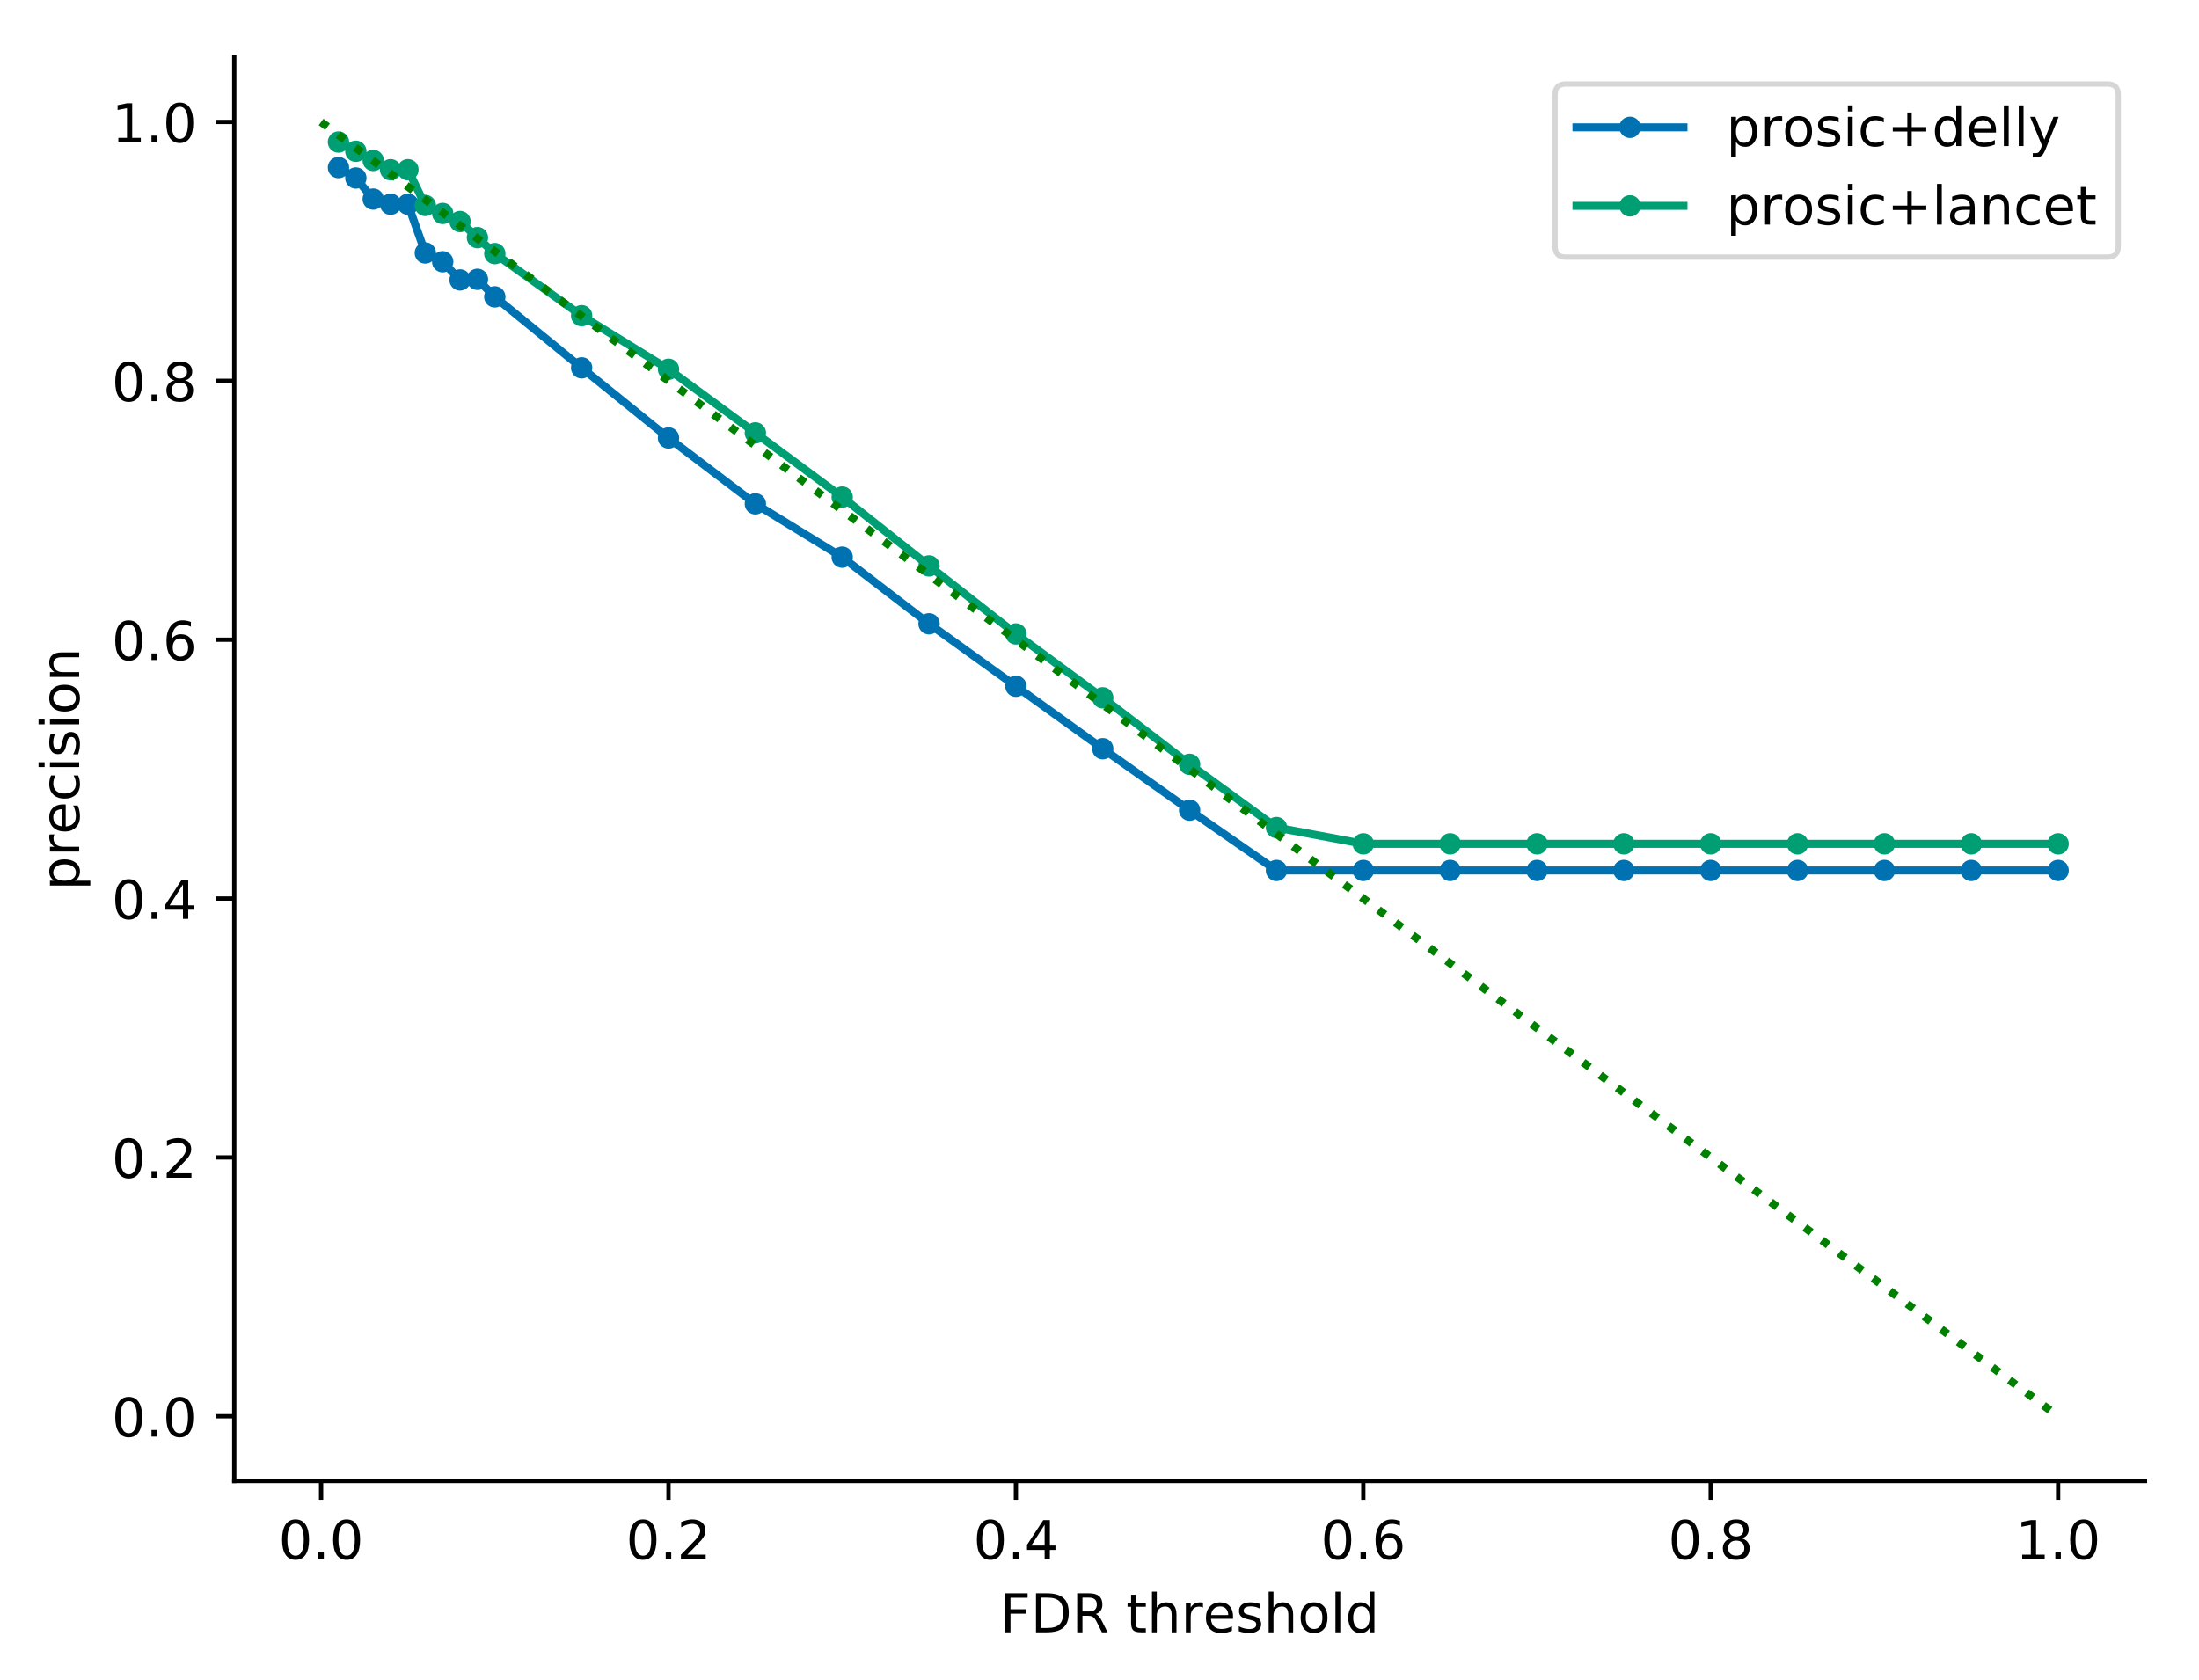
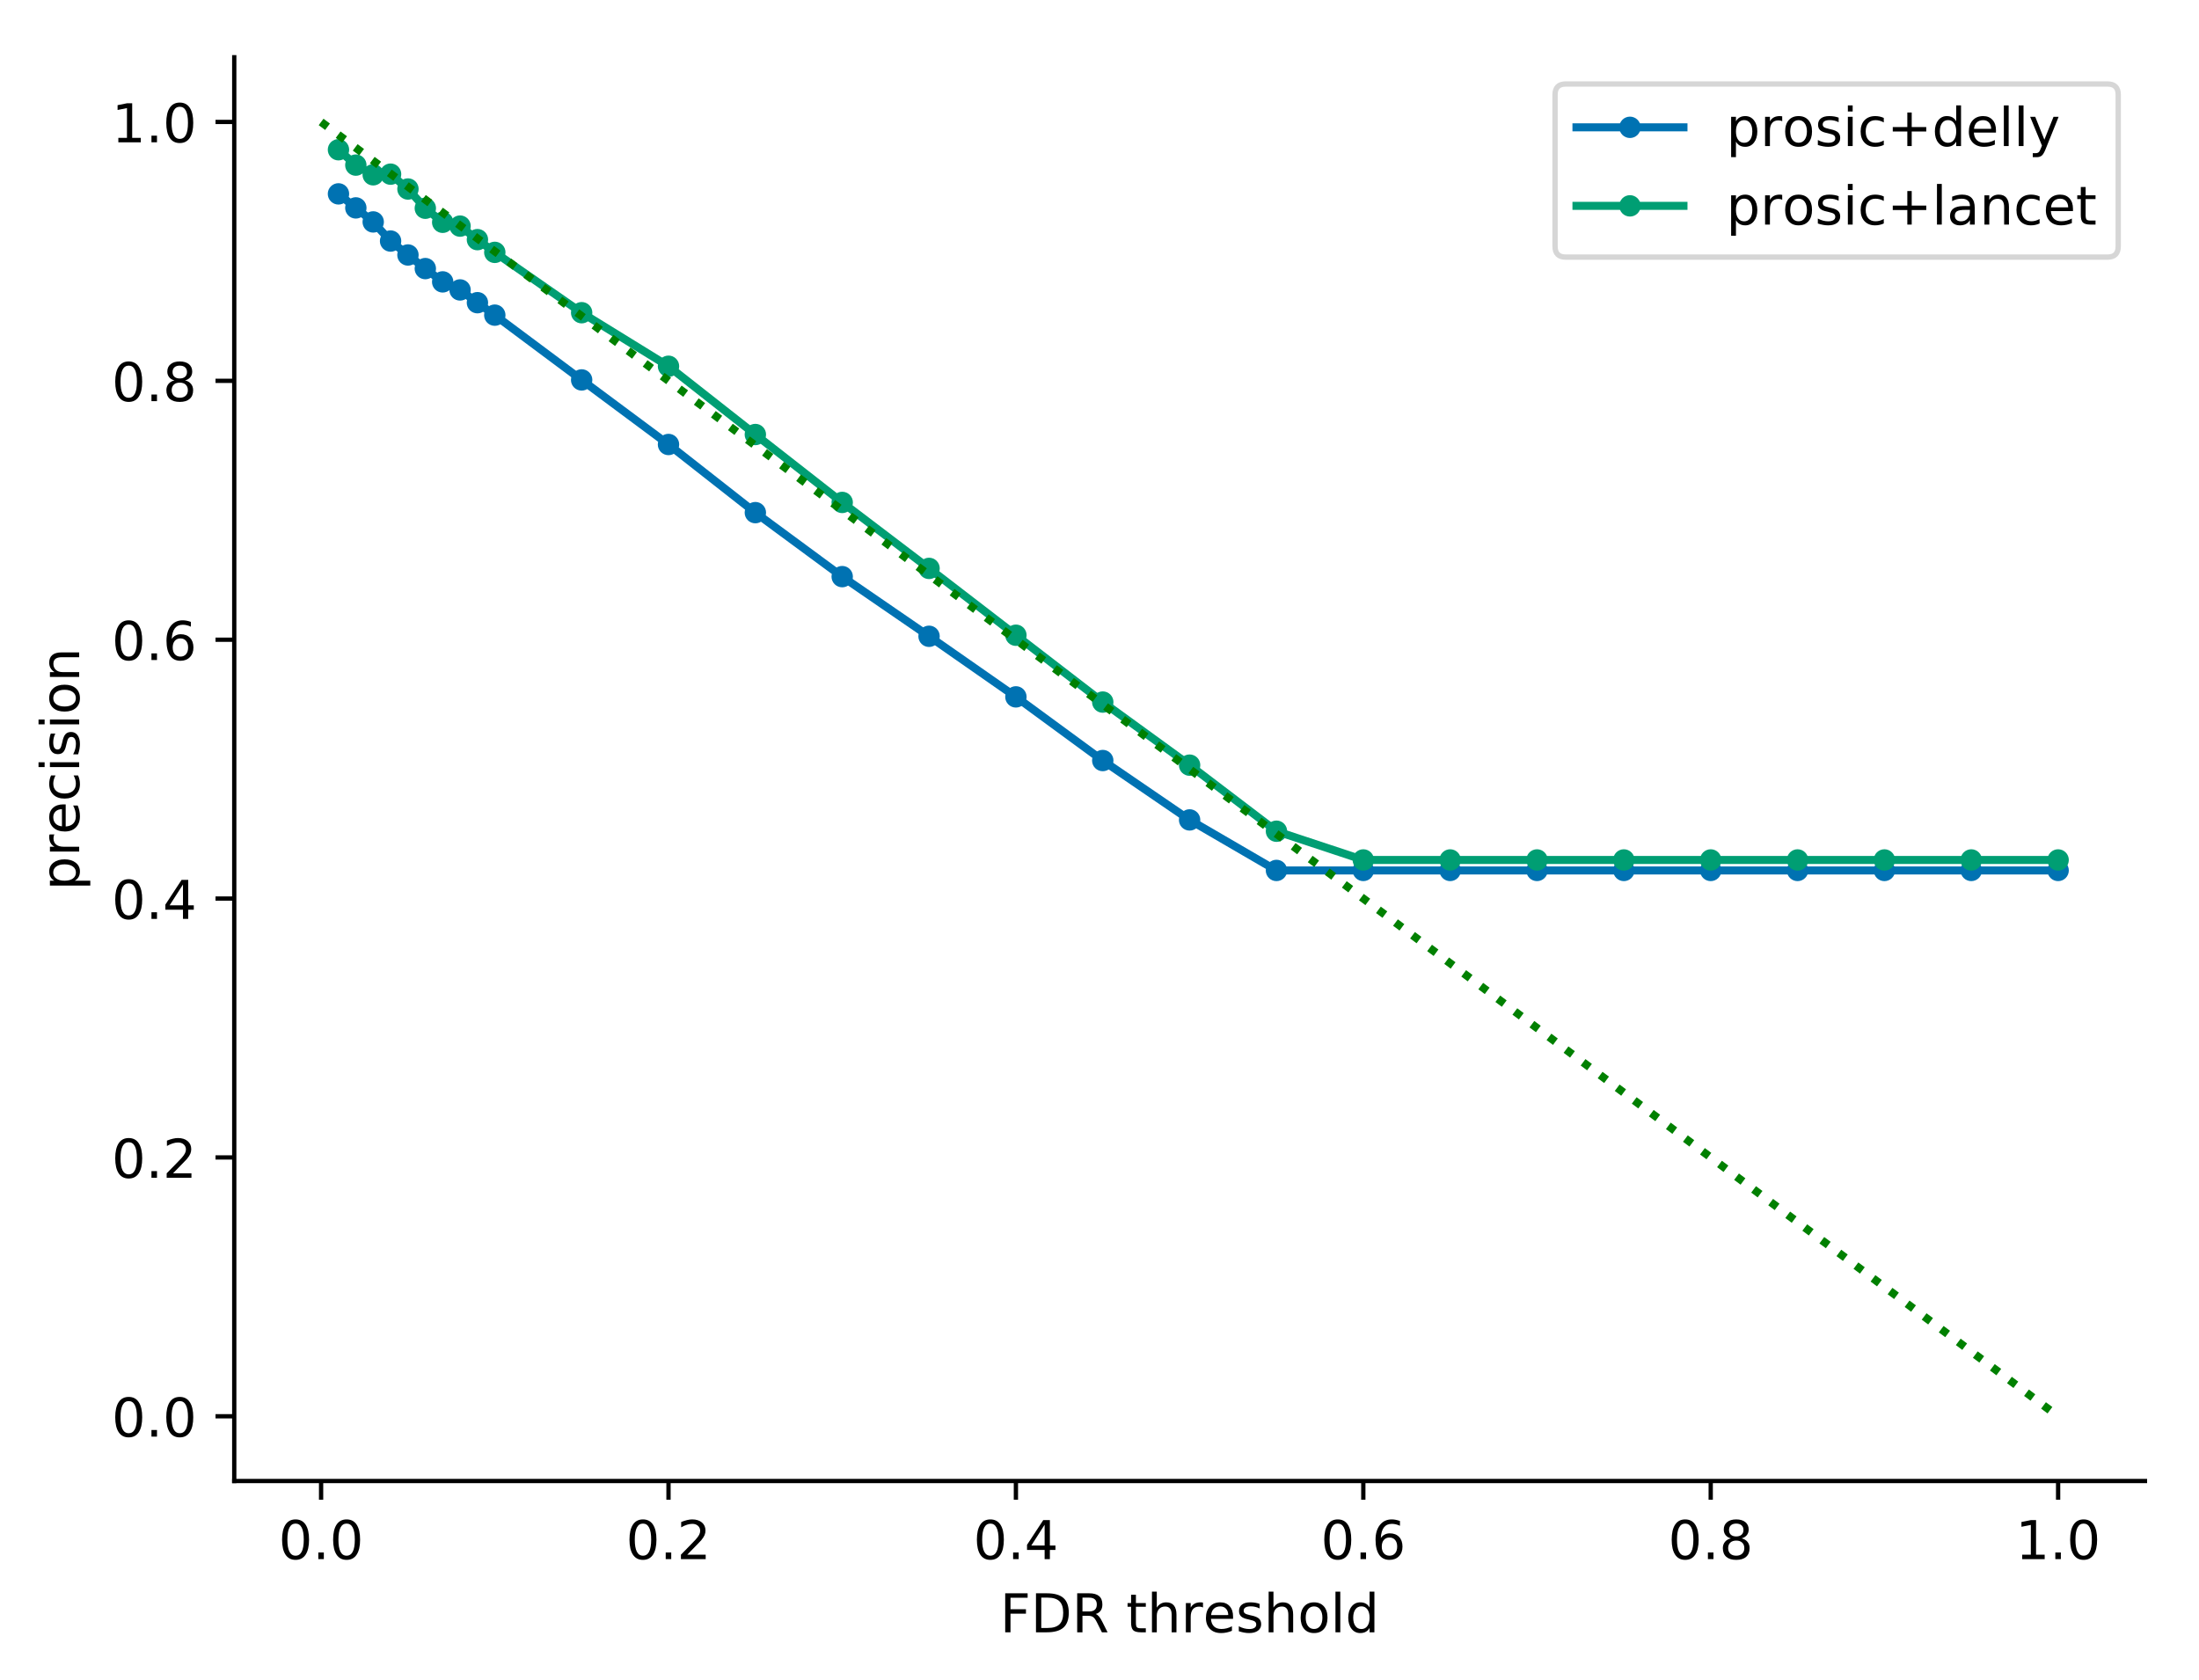
<svg xmlns="http://www.w3.org/2000/svg" xmlns:xlink="http://www.w3.org/1999/xlink" height="314pt" version="1.1" viewBox="0 0 411 314" width="411pt">
  <defs>
    <style type="text/css">
*{stroke-linecap:butt;stroke-linejoin:round;}
  </style>
  </defs>
  <g id="figure_1">
    <g id="patch_1">
      <path d="M 0 314.368  L 411.601 314.368  L 411.601 0  L 0 0  z " style="fill:#ffffff;" />
    </g>
    <g id="axes_1">
      <g id="patch_2">
        <path d="M 43.781 276.812  L 400.901 276.812  L 400.901 10.7  L 43.781 10.7  z " style="fill:#ffffff;" />
      </g>
      <g id="matplotlib.axis_1">
        <g id="xtick_1">
          <g id="line2d_1">
            <defs>
-               <path d="M 0 0  L 0 3.5  " id="m66dd616025" style="stroke:#000000;stroke-width:0.8;" />
-             </defs>
-             <g>
-               <use style="stroke:#000000;stroke-width:0.8;" x="60.014" xlink:href="#m66dd616025" y="276.812" />
+               <path d="M 0 0  L 0 3.5  " id="m0bfa9cdaf1" style="stroke:#000000;stroke-width:0.8;" />
+             </defs>
+             <g>
+               <use style="stroke:#000000;stroke-width:0.8;" x="60.014" xlink:href="#m0bfa9cdaf1" y="276.812" />
            </g>
          </g>
          <g id="text_1">
            <defs>
              <path d="M 31.781 66.406  Q 24.172 66.406 20.328 58.906  Q 16.5 51.422 16.5 36.375  Q 16.5 21.391 20.328 13.891  Q 24.172 6.391 31.781 6.391  Q 39.453 6.391 43.281 13.891  Q 47.125 21.391 47.125 36.375  Q 47.125 51.422 43.281 58.906  Q 39.453 66.406 31.781 66.406  z M 31.781 74.219  Q 44.047 74.219 50.516 64.516  Q 56.984 54.828 56.984 36.375  Q 56.984 17.969 50.516 8.266  Q 44.047 -1.422 31.781 -1.422  Q 19.531 -1.422 13.062 8.266  Q 6.594 17.969 6.594 36.375  Q 6.594 54.828 13.062 64.516  Q 19.531 74.219 31.781 74.219  z " id="DejaVuSans-30" />
              <path d="M 10.688 12.406  L 21 12.406  L 21 0  L 10.688 0  z " id="DejaVuSans-2e" />
            </defs>
            <g transform="translate(52.06242 291.4104)scale(0.1 -0.1)">
              <use xlink:href="#DejaVuSans-30" />
              <use x="63.623" xlink:href="#DejaVuSans-2e" />
              <use x="95.41" xlink:href="#DejaVuSans-30" />
            </g>
          </g>
        </g>
        <g id="xtick_2">
          <g id="line2d_2">
            <g>
-               <use style="stroke:#000000;stroke-width:0.8;" x="124.945" xlink:href="#m66dd616025" y="276.812" />
+               <use style="stroke:#000000;stroke-width:0.8;" x="124.945" xlink:href="#m0bfa9cdaf1" y="276.812" />
            </g>
          </g>
          <g id="text_2">
            <defs>
              <path d="M 19.188 8.297  L 53.609 8.297  L 53.609 0  L 7.328 0  L 7.328 8.297  Q 12.938 14.109 22.625 23.891  Q 32.328 33.688 34.812 36.531  Q 39.547 41.844 41.422 45.531  Q 43.312 49.219 43.312 52.781  Q 43.312 58.594 39.234 62.25  Q 35.156 65.922 28.609 65.922  Q 23.969 65.922 18.812 64.312  Q 13.672 62.703 7.812 59.422  L 7.812 69.391  Q 13.766 71.781 18.938 73  Q 24.125 74.219 28.422 74.219  Q 39.75 74.219 46.484 68.547  Q 53.219 62.891 53.219 53.422  Q 53.219 48.922 51.531 44.891  Q 49.859 40.875 45.406 35.406  Q 44.188 33.984 37.641 27.219  Q 31.109 20.453 19.188 8.297  z " id="DejaVuSans-32" />
            </defs>
            <g transform="translate(116.9933 291.4104)scale(0.1 -0.1)">
              <use xlink:href="#DejaVuSans-30" />
              <use x="63.623" xlink:href="#DejaVuSans-2e" />
              <use x="95.41" xlink:href="#DejaVuSans-32" />
            </g>
          </g>
        </g>
        <g id="xtick_3">
          <g id="line2d_3">
            <g>
-               <use style="stroke:#000000;stroke-width:0.8;" x="189.876" xlink:href="#m66dd616025" y="276.812" />
+               <use style="stroke:#000000;stroke-width:0.8;" x="189.876" xlink:href="#m0bfa9cdaf1" y="276.812" />
            </g>
          </g>
          <g id="text_3">
            <defs>
              <path d="M 37.797 64.312  L 12.891 25.391  L 37.797 25.391  z M 35.203 72.906  L 47.609 72.906  L 47.609 25.391  L 58.016 25.391  L 58.016 17.188  L 47.609 17.188  L 47.609 0  L 37.797 0  L 37.797 17.188  L 4.891 17.188  L 4.891 26.703  z " id="DejaVuSans-34" />
            </defs>
            <g transform="translate(181.9242 291.4104)scale(0.1 -0.1)">
              <use xlink:href="#DejaVuSans-30" />
              <use x="63.623" xlink:href="#DejaVuSans-2e" />
              <use x="95.41" xlink:href="#DejaVuSans-34" />
            </g>
          </g>
        </g>
        <g id="xtick_4">
          <g id="line2d_4">
            <g>
-               <use style="stroke:#000000;stroke-width:0.8;" x="254.807" xlink:href="#m66dd616025" y="276.812" />
+               <use style="stroke:#000000;stroke-width:0.8;" x="254.807" xlink:href="#m0bfa9cdaf1" y="276.812" />
            </g>
          </g>
          <g id="text_4">
            <defs>
              <path d="M 33.016 40.375  Q 26.375 40.375 22.484 35.828  Q 18.609 31.297 18.609 23.391  Q 18.609 15.531 22.484 10.953  Q 26.375 6.391 33.016 6.391  Q 39.656 6.391 43.531 10.953  Q 47.406 15.531 47.406 23.391  Q 47.406 31.297 43.531 35.828  Q 39.656 40.375 33.016 40.375  z M 52.594 71.297  L 52.594 62.312  Q 48.875 64.062 45.094 64.984  Q 41.312 65.922 37.594 65.922  Q 27.828 65.922 22.672 59.328  Q 17.531 52.734 16.797 39.406  Q 19.672 43.656 24.016 45.922  Q 28.375 48.188 33.594 48.188  Q 44.578 48.188 50.953 41.516  Q 57.328 34.859 57.328 23.391  Q 57.328 12.156 50.688 5.359  Q 44.047 -1.422 33.016 -1.422  Q 20.359 -1.422 13.672 8.266  Q 6.984 17.969 6.984 36.375  Q 6.984 53.656 15.188 63.938  Q 23.391 74.219 37.203 74.219  Q 40.922 74.219 44.703 73.484  Q 48.484 72.75 52.594 71.297  z " id="DejaVuSans-36" />
            </defs>
            <g transform="translate(246.8551 291.4104)scale(0.1 -0.1)">
              <use xlink:href="#DejaVuSans-30" />
              <use x="63.623" xlink:href="#DejaVuSans-2e" />
              <use x="95.41" xlink:href="#DejaVuSans-36" />
            </g>
          </g>
        </g>
        <g id="xtick_5">
          <g id="line2d_5">
            <g>
-               <use style="stroke:#000000;stroke-width:0.8;" x="319.738" xlink:href="#m66dd616025" y="276.812" />
+               <use style="stroke:#000000;stroke-width:0.8;" x="319.738" xlink:href="#m0bfa9cdaf1" y="276.812" />
            </g>
          </g>
          <g id="text_5">
            <defs>
              <path d="M 31.781 34.625  Q 24.75 34.625 20.719 30.859  Q 16.703 27.094 16.703 20.516  Q 16.703 13.922 20.719 10.156  Q 24.75 6.391 31.781 6.391  Q 38.812 6.391 42.859 10.172  Q 46.922 13.969 46.922 20.516  Q 46.922 27.094 42.891 30.859  Q 38.875 34.625 31.781 34.625  z M 21.922 38.812  Q 15.578 40.375 12.031 44.719  Q 8.5 49.078 8.5 55.328  Q 8.5 64.062 14.719 69.141  Q 20.953 74.219 31.781 74.219  Q 42.672 74.219 48.875 69.141  Q 55.078 64.062 55.078 55.328  Q 55.078 49.078 51.531 44.719  Q 48 40.375 41.703 38.812  Q 48.828 37.156 52.797 32.312  Q 56.781 27.484 56.781 20.516  Q 56.781 9.906 50.312 4.234  Q 43.844 -1.422 31.781 -1.422  Q 19.734 -1.422 13.25 4.234  Q 6.781 9.906 6.781 20.516  Q 6.781 27.484 10.781 32.312  Q 14.797 37.156 21.922 38.812  z M 18.312 54.391  Q 18.312 48.734 21.844 45.562  Q 25.391 42.391 31.781 42.391  Q 38.141 42.391 41.719 45.562  Q 45.312 48.734 45.312 54.391  Q 45.312 60.062 41.719 63.234  Q 38.141 66.406 31.781 66.406  Q 25.391 66.406 21.844 63.234  Q 18.312 60.062 18.312 54.391  z " id="DejaVuSans-38" />
            </defs>
            <g transform="translate(311.7861 291.4104)scale(0.1 -0.1)">
              <use xlink:href="#DejaVuSans-30" />
              <use x="63.623" xlink:href="#DejaVuSans-2e" />
              <use x="95.41" xlink:href="#DejaVuSans-38" />
            </g>
          </g>
        </g>
        <g id="xtick_6">
          <g id="line2d_6">
            <g>
-               <use style="stroke:#000000;stroke-width:0.8;" x="384.669" xlink:href="#m66dd616025" y="276.812" />
+               <use style="stroke:#000000;stroke-width:0.8;" x="384.669" xlink:href="#m0bfa9cdaf1" y="276.812" />
            </g>
          </g>
          <g id="text_6">
            <defs>
              <path d="M 12.406 8.297  L 28.516 8.297  L 28.516 63.922  L 10.984 60.406  L 10.984 69.391  L 28.422 72.906  L 38.281 72.906  L 38.281 8.297  L 54.391 8.297  L 54.391 0  L 12.406 0  z " id="DejaVuSans-31" />
            </defs>
            <g transform="translate(376.717 291.4104)scale(0.1 -0.1)">
              <use xlink:href="#DejaVuSans-31" />
              <use x="63.623" xlink:href="#DejaVuSans-2e" />
              <use x="95.41" xlink:href="#DejaVuSans-30" />
            </g>
          </g>
        </g>
        <g id="text_7">
          <defs>
            <path d="M 9.812 72.906  L 51.703 72.906  L 51.703 64.594  L 19.672 64.594  L 19.672 43.109  L 48.578 43.109  L 48.578 34.812  L 19.672 34.812  L 19.672 0  L 9.812 0  z " id="DejaVuSans-46" />
            <path d="M 19.672 64.797  L 19.672 8.109  L 31.594 8.109  Q 46.688 8.109 53.688 14.938  Q 60.688 21.781 60.688 36.531  Q 60.688 51.172 53.688 57.984  Q 46.688 64.797 31.594 64.797  z M 9.812 72.906  L 30.078 72.906  Q 51.266 72.906 61.172 64.094  Q 71.094 55.281 71.094 36.531  Q 71.094 17.672 61.125 8.828  Q 51.172 0 30.078 0  L 9.812 0  z " id="DejaVuSans-44" />
            <path d="M 44.391 34.188  Q 47.562 33.109 50.562 29.594  Q 53.562 26.078 56.594 19.922  L 66.609 0  L 56 0  L 46.688 18.703  Q 43.062 26.031 39.672 28.422  Q 36.281 30.812 30.422 30.812  L 19.672 30.812  L 19.672 0  L 9.812 0  L 9.812 72.906  L 32.078 72.906  Q 44.578 72.906 50.734 67.672  Q 56.891 62.453 56.891 51.906  Q 56.891 45.016 53.688 40.469  Q 50.484 35.938 44.391 34.188  z M 19.672 64.797  L 19.672 38.922  L 32.078 38.922  Q 39.203 38.922 42.844 42.219  Q 46.484 45.516 46.484 51.906  Q 46.484 58.297 42.844 61.547  Q 39.203 64.797 32.078 64.797  z " id="DejaVuSans-52" />
            <path id="DejaVuSans-20" />
            <path d="M 18.312 70.219  L 18.312 54.688  L 36.812 54.688  L 36.812 47.703  L 18.312 47.703  L 18.312 18.016  Q 18.312 11.328 20.141 9.422  Q 21.969 7.516 27.594 7.516  L 36.812 7.516  L 36.812 0  L 27.594 0  Q 17.188 0 13.234 3.875  Q 9.281 7.766 9.281 18.016  L 9.281 47.703  L 2.688 47.703  L 2.688 54.688  L 9.281 54.688  L 9.281 70.219  z " id="DejaVuSans-74" />
            <path d="M 54.891 33.016  L 54.891 0  L 45.906 0  L 45.906 32.719  Q 45.906 40.484 42.875 44.328  Q 39.844 48.188 33.797 48.188  Q 26.516 48.188 22.312 43.547  Q 18.109 38.922 18.109 30.906  L 18.109 0  L 9.078 0  L 9.078 75.984  L 18.109 75.984  L 18.109 46.188  Q 21.344 51.125 25.703 53.562  Q 30.078 56 35.797 56  Q 45.219 56 50.047 50.172  Q 54.891 44.344 54.891 33.016  z " id="DejaVuSans-68" />
            <path d="M 41.109 46.297  Q 39.594 47.172 37.812 47.578  Q 36.031 48 33.891 48  Q 26.266 48 22.188 43.047  Q 18.109 38.094 18.109 28.812  L 18.109 0  L 9.078 0  L 9.078 54.688  L 18.109 54.688  L 18.109 46.188  Q 20.953 51.172 25.484 53.578  Q 30.031 56 36.531 56  Q 37.453 56 38.578 55.875  Q 39.703 55.766 41.062 55.516  z " id="DejaVuSans-72" />
            <path d="M 56.203 29.594  L 56.203 25.203  L 14.891 25.203  Q 15.484 15.922 20.484 11.062  Q 25.484 6.203 34.422 6.203  Q 39.594 6.203 44.453 7.469  Q 49.312 8.734 54.109 11.281  L 54.109 2.781  Q 49.266 0.734 44.188 -0.344  Q 39.109 -1.422 33.891 -1.422  Q 20.797 -1.422 13.156 6.188  Q 5.516 13.812 5.516 26.812  Q 5.516 40.234 12.766 48.109  Q 20.016 56 32.328 56  Q 43.359 56 49.781 48.891  Q 56.203 41.797 56.203 29.594  z M 47.219 32.234  Q 47.125 39.594 43.094 43.984  Q 39.062 48.391 32.422 48.391  Q 24.906 48.391 20.391 44.141  Q 15.875 39.891 15.188 32.172  z " id="DejaVuSans-65" />
            <path d="M 44.281 53.078  L 44.281 44.578  Q 40.484 46.531 36.375 47.5  Q 32.281 48.484 27.875 48.484  Q 21.188 48.484 17.844 46.438  Q 14.5 44.391 14.5 40.281  Q 14.5 37.156 16.891 35.375  Q 19.281 33.594 26.516 31.984  L 29.594 31.297  Q 39.156 29.25 43.188 25.516  Q 47.219 21.781 47.219 15.094  Q 47.219 7.469 41.188 3.016  Q 35.156 -1.422 24.609 -1.422  Q 20.219 -1.422 15.453 -0.562  Q 10.688 0.297 5.422 2  L 5.422 11.281  Q 10.406 8.688 15.234 7.391  Q 20.062 6.109 24.812 6.109  Q 31.156 6.109 34.562 8.281  Q 37.984 10.453 37.984 14.406  Q 37.984 18.062 35.516 20.016  Q 33.062 21.969 24.703 23.781  L 21.578 24.516  Q 13.234 26.266 9.516 29.906  Q 5.812 33.547 5.812 39.891  Q 5.812 47.609 11.281 51.797  Q 16.75 56 26.812 56  Q 31.781 56 36.172 55.266  Q 40.578 54.547 44.281 53.078  z " id="DejaVuSans-73" />
            <path d="M 30.609 48.391  Q 23.391 48.391 19.188 42.75  Q 14.984 37.109 14.984 27.297  Q 14.984 17.484 19.156 11.844  Q 23.344 6.203 30.609 6.203  Q 37.797 6.203 41.984 11.859  Q 46.188 17.531 46.188 27.297  Q 46.188 37.016 41.984 42.703  Q 37.797 48.391 30.609 48.391  z M 30.609 56  Q 42.328 56 49.016 48.375  Q 55.719 40.766 55.719 27.297  Q 55.719 13.875 49.016 6.219  Q 42.328 -1.422 30.609 -1.422  Q 18.844 -1.422 12.172 6.219  Q 5.516 13.875 5.516 27.297  Q 5.516 40.766 12.172 48.375  Q 18.844 56 30.609 56  z " id="DejaVuSans-6f" />
            <path d="M 9.422 75.984  L 18.406 75.984  L 18.406 0  L 9.422 0  z " id="DejaVuSans-6c" />
            <path d="M 45.406 46.391  L 45.406 75.984  L 54.391 75.984  L 54.391 0  L 45.406 0  L 45.406 8.203  Q 42.578 3.328 38.25 0.953  Q 33.938 -1.422 27.875 -1.422  Q 17.969 -1.422 11.734 6.484  Q 5.516 14.406 5.516 27.297  Q 5.516 40.188 11.734 48.094  Q 17.969 56 27.875 56  Q 33.938 56 38.25 53.625  Q 42.578 51.266 45.406 46.391  z M 14.797 27.297  Q 14.797 17.391 18.875 11.75  Q 22.953 6.109 30.078 6.109  Q 37.203 6.109 41.297 11.75  Q 45.406 17.391 45.406 27.297  Q 45.406 37.203 41.297 42.844  Q 37.203 48.484 30.078 48.484  Q 22.953 48.484 18.875 42.844  Q 14.797 37.203 14.797 27.297  z " id="DejaVuSans-64" />
          </defs>
          <g transform="translate(186.8967 305.0886)scale(0.1 -0.1)">
            <use xlink:href="#DejaVuSans-46" />
            <use x="57.52" xlink:href="#DejaVuSans-44" />
            <use x="134.521" xlink:href="#DejaVuSans-52" />
            <use x="204.004" xlink:href="#DejaVuSans-20" />
            <use x="235.791" xlink:href="#DejaVuSans-74" />
            <use x="275" xlink:href="#DejaVuSans-68" />
            <use x="338.379" xlink:href="#DejaVuSans-72" />
            <use x="379.461" xlink:href="#DejaVuSans-65" />
            <use x="440.984" xlink:href="#DejaVuSans-73" />
            <use x="493.084" xlink:href="#DejaVuSans-68" />
            <use x="556.463" xlink:href="#DejaVuSans-6f" />
            <use x="617.645" xlink:href="#DejaVuSans-6c" />
            <use x="645.428" xlink:href="#DejaVuSans-64" />
          </g>
        </g>
      </g>
      <g id="matplotlib.axis_2">
        <g id="ytick_1">
          <g id="line2d_7">
            <defs>
-               <path d="M 0 0  L -3.5 0  " id="m7dd2b9fa62" style="stroke:#000000;stroke-width:0.8;" />
-             </defs>
-             <g>
-               <use style="stroke:#000000;stroke-width:0.8;" x="43.781" xlink:href="#m7dd2b9fa62" y="264.716" />
+               <path d="M 0 0  L -3.5 0  " id="m4d9c46cd50" style="stroke:#000000;stroke-width:0.8;" />
+             </defs>
+             <g>
+               <use style="stroke:#000000;stroke-width:0.8;" x="43.781" xlink:href="#m4d9c46cd50" y="264.716" />
            </g>
          </g>
          <g id="text_8">
            <g transform="translate(20.87813 268.5152)scale(0.1 -0.1)">
              <use xlink:href="#DejaVuSans-30" />
              <use x="63.623" xlink:href="#DejaVuSans-2e" />
              <use x="95.41" xlink:href="#DejaVuSans-30" />
            </g>
          </g>
        </g>
        <g id="ytick_2">
          <g id="line2d_8">
            <g>
-               <use style="stroke:#000000;stroke-width:0.8;" x="43.781" xlink:href="#m7dd2b9fa62" y="216.332" />
+               <use style="stroke:#000000;stroke-width:0.8;" x="43.781" xlink:href="#m4d9c46cd50" y="216.332" />
            </g>
          </g>
          <g id="text_9">
            <g transform="translate(20.87813 220.1312)scale(0.1 -0.1)">
              <use xlink:href="#DejaVuSans-30" />
              <use x="63.623" xlink:href="#DejaVuSans-2e" />
              <use x="95.41" xlink:href="#DejaVuSans-32" />
            </g>
          </g>
        </g>
        <g id="ytick_3">
          <g id="line2d_9">
            <g>
-               <use style="stroke:#000000;stroke-width:0.8;" x="43.781" xlink:href="#m7dd2b9fa62" y="167.948" />
+               <use style="stroke:#000000;stroke-width:0.8;" x="43.781" xlink:href="#m4d9c46cd50" y="167.948" />
            </g>
          </g>
          <g id="text_10">
            <g transform="translate(20.87813 171.7472)scale(0.1 -0.1)">
              <use xlink:href="#DejaVuSans-30" />
              <use x="63.623" xlink:href="#DejaVuSans-2e" />
              <use x="95.41" xlink:href="#DejaVuSans-34" />
            </g>
          </g>
        </g>
        <g id="ytick_4">
          <g id="line2d_10">
            <g>
-               <use style="stroke:#000000;stroke-width:0.8;" x="43.781" xlink:href="#m7dd2b9fa62" y="119.564" />
+               <use style="stroke:#000000;stroke-width:0.8;" x="43.781" xlink:href="#m4d9c46cd50" y="119.564" />
            </g>
          </g>
          <g id="text_11">
            <g transform="translate(20.87813 123.3632)scale(0.1 -0.1)">
              <use xlink:href="#DejaVuSans-30" />
              <use x="63.623" xlink:href="#DejaVuSans-2e" />
              <use x="95.41" xlink:href="#DejaVuSans-36" />
            </g>
          </g>
        </g>
        <g id="ytick_5">
          <g id="line2d_11">
            <g>
-               <use style="stroke:#000000;stroke-width:0.8;" x="43.781" xlink:href="#m7dd2b9fa62" y="71.18" />
+               <use style="stroke:#000000;stroke-width:0.8;" x="43.781" xlink:href="#m4d9c46cd50" y="71.18" />
            </g>
          </g>
          <g id="text_12">
            <g transform="translate(20.87813 74.97922)scale(0.1 -0.1)">
              <use xlink:href="#DejaVuSans-30" />
              <use x="63.623" xlink:href="#DejaVuSans-2e" />
              <use x="95.41" xlink:href="#DejaVuSans-38" />
            </g>
          </g>
        </g>
        <g id="ytick_6">
          <g id="line2d_12">
            <g>
-               <use style="stroke:#000000;stroke-width:0.8;" x="43.781" xlink:href="#m7dd2b9fa62" y="22.796" />
+               <use style="stroke:#000000;stroke-width:0.8;" x="43.781" xlink:href="#m4d9c46cd50" y="22.796" />
            </g>
          </g>
          <g id="text_13">
            <g transform="translate(20.87813 26.59522)scale(0.1 -0.1)">
              <use xlink:href="#DejaVuSans-31" />
              <use x="63.623" xlink:href="#DejaVuSans-2e" />
              <use x="95.41" xlink:href="#DejaVuSans-30" />
            </g>
          </g>
        </g>
        <g id="text_14">
          <defs>
            <path d="M 18.109 8.203  L 18.109 -20.797  L 9.078 -20.797  L 9.078 54.688  L 18.109 54.688  L 18.109 46.391  Q 20.953 51.266 25.266 53.625  Q 29.594 56 35.594 56  Q 45.562 56 51.781 48.094  Q 58.016 40.188 58.016 27.297  Q 58.016 14.406 51.781 6.484  Q 45.562 -1.422 35.594 -1.422  Q 29.594 -1.422 25.266 0.953  Q 20.953 3.328 18.109 8.203  z M 48.688 27.297  Q 48.688 37.203 44.609 42.844  Q 40.531 48.484 33.406 48.484  Q 26.266 48.484 22.188 42.844  Q 18.109 37.203 18.109 27.297  Q 18.109 17.391 22.188 11.75  Q 26.266 6.109 33.406 6.109  Q 40.531 6.109 44.609 11.75  Q 48.688 17.391 48.688 27.297  z " id="DejaVuSans-70" />
            <path d="M 48.781 52.594  L 48.781 44.188  Q 44.969 46.297 41.141 47.344  Q 37.312 48.391 33.406 48.391  Q 24.656 48.391 19.812 42.844  Q 14.984 37.312 14.984 27.297  Q 14.984 17.281 19.812 11.734  Q 24.656 6.203 33.406 6.203  Q 37.312 6.203 41.141 7.25  Q 44.969 8.297 48.781 10.406  L 48.781 2.094  Q 45.016 0.344 40.984 -0.531  Q 36.969 -1.422 32.422 -1.422  Q 20.062 -1.422 12.781 6.344  Q 5.516 14.109 5.516 27.297  Q 5.516 40.672 12.859 48.328  Q 20.219 56 33.016 56  Q 37.156 56 41.109 55.141  Q 45.062 54.297 48.781 52.594  z " id="DejaVuSans-63" />
            <path d="M 9.422 54.688  L 18.406 54.688  L 18.406 0  L 9.422 0  z M 9.422 75.984  L 18.406 75.984  L 18.406 64.594  L 9.422 64.594  z " id="DejaVuSans-69" />
            <path d="M 54.891 33.016  L 54.891 0  L 45.906 0  L 45.906 32.719  Q 45.906 40.484 42.875 44.328  Q 39.844 48.188 33.797 48.188  Q 26.516 48.188 22.312 43.547  Q 18.109 38.922 18.109 30.906  L 18.109 0  L 9.078 0  L 9.078 54.688  L 18.109 54.688  L 18.109 46.188  Q 21.344 51.125 25.703 53.562  Q 30.078 56 35.797 56  Q 45.219 56 50.047 50.172  Q 54.891 44.344 54.891 33.016  z " id="DejaVuSans-6e" />
          </defs>
          <g transform="translate(14.79844 166.4208)rotate(-90)scale(0.1 -0.1)">
            <use xlink:href="#DejaVuSans-70" />
            <use x="63.477" xlink:href="#DejaVuSans-72" />
            <use x="104.559" xlink:href="#DejaVuSans-65" />
            <use x="166.082" xlink:href="#DejaVuSans-63" />
            <use x="221.062" xlink:href="#DejaVuSans-69" />
            <use x="248.846" xlink:href="#DejaVuSans-73" />
            <use x="300.945" xlink:href="#DejaVuSans-69" />
            <use x="328.729" xlink:href="#DejaVuSans-6f" />
            <use x="389.91" xlink:href="#DejaVuSans-6e" />
          </g>
        </g>
      </g>
      <g id="line2d_13">
-         <path clip-path="url(#p2c31e5654f)" d="M 63.261 31.322  L 66.507 33.269  L 69.754 37.208  L 73 38.172  L 76.247 38.172  L 79.493 47.282  L 82.74 48.923  L 85.986 52.322  L 89.233 52.206  L 92.479 55.488  L 108.712 68.752  L 124.945 81.86  L 141.178 94.17  L 157.41 104.137  L 173.643 116.589  L 189.876 128.264  L 206.109 139.942  L 222.341 151.424  L 238.574 162.691  L 254.807 162.691  L 271.039 162.691  L 287.272 162.691  L 303.505 162.691  L 319.738 162.691  L 335.97 162.691  L 352.203 162.691  L 368.436 162.691  L 384.669 162.691  " style="fill:none;stroke:#0072b2;stroke-linecap:square;stroke-width:1.5;" />
+         <path clip-path="url(#p3a5860e29d)" d="M 63.261 36.236  L 66.507 38.857  L 69.754 41.481  L 73 45.053  L 76.247 47.657  L 79.493 50.201  L 82.74 52.686  L 85.986 54.19  L 89.233 56.574  L 92.479 58.903  L 108.712 71.011  L 124.945 83.078  L 141.178 95.815  L 157.41 107.776  L 173.643 118.927  L 189.876 130.251  L 206.109 142.15  L 222.341 153.248  L 238.574 162.691  L 254.807 162.691  L 271.039 162.691  L 287.272 162.691  L 303.505 162.691  L 319.738 162.691  L 335.97 162.691  L 352.203 162.691  L 368.436 162.691  L 384.669 162.691  " style="fill:none;stroke:#0072b2;stroke-linecap:square;stroke-width:1.5;" />
        <defs>
-           <path d="M 0 1.5  C 0.398 1.5 0.779 1.342 1.061 1.061  C 1.342 0.779 1.5 0.398 1.5 0  C 1.5 -0.398 1.342 -0.779 1.061 -1.061  C 0.779 -1.342 0.398 -1.5 0 -1.5  C -0.398 -1.5 -0.779 -1.342 -1.061 -1.061  C -1.342 -0.779 -1.5 -0.398 -1.5 0  C -1.5 0.398 -1.342 0.779 -1.061 1.061  C -0.779 1.342 -0.398 1.5 0 1.5  z " id="mf74ee95cd4" style="stroke:#0072b2;" />
+           <path d="M 0 1.5  C 0.398 1.5 0.779 1.342 1.061 1.061  C 1.342 0.779 1.5 0.398 1.5 0  C 1.5 -0.398 1.342 -0.779 1.061 -1.061  C 0.779 -1.342 0.398 -1.5 0 -1.5  C -0.398 -1.5 -0.779 -1.342 -1.061 -1.061  C -1.342 -0.779 -1.5 -0.398 -1.5 0  C -1.5 0.398 -1.342 0.779 -1.061 1.061  C -0.779 1.342 -0.398 1.5 0 1.5  z " id="m67d8f8acf4" style="stroke:#0072b2;" />
        </defs>
-         <g clip-path="url(#p2c31e5654f)">
-           <use style="fill:#0072b2;stroke:#0072b2;" x="63.261" xlink:href="#mf74ee95cd4" y="31.322" />
-           <use style="fill:#0072b2;stroke:#0072b2;" x="66.507" xlink:href="#mf74ee95cd4" y="33.269" />
-           <use style="fill:#0072b2;stroke:#0072b2;" x="69.754" xlink:href="#mf74ee95cd4" y="37.208" />
-           <use style="fill:#0072b2;stroke:#0072b2;" x="73" xlink:href="#mf74ee95cd4" y="38.172" />
-           <use style="fill:#0072b2;stroke:#0072b2;" x="76.247" xlink:href="#mf74ee95cd4" y="38.172" />
-           <use style="fill:#0072b2;stroke:#0072b2;" x="79.493" xlink:href="#mf74ee95cd4" y="47.282" />
-           <use style="fill:#0072b2;stroke:#0072b2;" x="82.74" xlink:href="#mf74ee95cd4" y="48.923" />
-           <use style="fill:#0072b2;stroke:#0072b2;" x="85.986" xlink:href="#mf74ee95cd4" y="52.322" />
-           <use style="fill:#0072b2;stroke:#0072b2;" x="89.233" xlink:href="#mf74ee95cd4" y="52.206" />
-           <use style="fill:#0072b2;stroke:#0072b2;" x="92.479" xlink:href="#mf74ee95cd4" y="55.488" />
-           <use style="fill:#0072b2;stroke:#0072b2;" x="108.712" xlink:href="#mf74ee95cd4" y="68.752" />
-           <use style="fill:#0072b2;stroke:#0072b2;" x="124.945" xlink:href="#mf74ee95cd4" y="81.86" />
-           <use style="fill:#0072b2;stroke:#0072b2;" x="141.178" xlink:href="#mf74ee95cd4" y="94.17" />
-           <use style="fill:#0072b2;stroke:#0072b2;" x="157.41" xlink:href="#mf74ee95cd4" y="104.137" />
-           <use style="fill:#0072b2;stroke:#0072b2;" x="173.643" xlink:href="#mf74ee95cd4" y="116.589" />
-           <use style="fill:#0072b2;stroke:#0072b2;" x="189.876" xlink:href="#mf74ee95cd4" y="128.264" />
-           <use style="fill:#0072b2;stroke:#0072b2;" x="206.109" xlink:href="#mf74ee95cd4" y="139.942" />
-           <use style="fill:#0072b2;stroke:#0072b2;" x="222.341" xlink:href="#mf74ee95cd4" y="151.424" />
-           <use style="fill:#0072b2;stroke:#0072b2;" x="238.574" xlink:href="#mf74ee95cd4" y="162.691" />
-           <use style="fill:#0072b2;stroke:#0072b2;" x="254.807" xlink:href="#mf74ee95cd4" y="162.691" />
-           <use style="fill:#0072b2;stroke:#0072b2;" x="271.039" xlink:href="#mf74ee95cd4" y="162.691" />
-           <use style="fill:#0072b2;stroke:#0072b2;" x="287.272" xlink:href="#mf74ee95cd4" y="162.691" />
-           <use style="fill:#0072b2;stroke:#0072b2;" x="303.505" xlink:href="#mf74ee95cd4" y="162.691" />
-           <use style="fill:#0072b2;stroke:#0072b2;" x="319.738" xlink:href="#mf74ee95cd4" y="162.691" />
-           <use style="fill:#0072b2;stroke:#0072b2;" x="335.97" xlink:href="#mf74ee95cd4" y="162.691" />
-           <use style="fill:#0072b2;stroke:#0072b2;" x="352.203" xlink:href="#mf74ee95cd4" y="162.691" />
-           <use style="fill:#0072b2;stroke:#0072b2;" x="368.436" xlink:href="#mf74ee95cd4" y="162.691" />
-           <use style="fill:#0072b2;stroke:#0072b2;" x="384.669" xlink:href="#mf74ee95cd4" y="162.691" />
+         <g clip-path="url(#p3a5860e29d)">
+           <use style="fill:#0072b2;stroke:#0072b2;" x="63.261" xlink:href="#m67d8f8acf4" y="36.236" />
+           <use style="fill:#0072b2;stroke:#0072b2;" x="66.507" xlink:href="#m67d8f8acf4" y="38.857" />
+           <use style="fill:#0072b2;stroke:#0072b2;" x="69.754" xlink:href="#m67d8f8acf4" y="41.481" />
+           <use style="fill:#0072b2;stroke:#0072b2;" x="73" xlink:href="#m67d8f8acf4" y="45.053" />
+           <use style="fill:#0072b2;stroke:#0072b2;" x="76.247" xlink:href="#m67d8f8acf4" y="47.657" />
+           <use style="fill:#0072b2;stroke:#0072b2;" x="79.493" xlink:href="#m67d8f8acf4" y="50.201" />
+           <use style="fill:#0072b2;stroke:#0072b2;" x="82.74" xlink:href="#m67d8f8acf4" y="52.686" />
+           <use style="fill:#0072b2;stroke:#0072b2;" x="85.986" xlink:href="#m67d8f8acf4" y="54.19" />
+           <use style="fill:#0072b2;stroke:#0072b2;" x="89.233" xlink:href="#m67d8f8acf4" y="56.574" />
+           <use style="fill:#0072b2;stroke:#0072b2;" x="92.479" xlink:href="#m67d8f8acf4" y="58.903" />
+           <use style="fill:#0072b2;stroke:#0072b2;" x="108.712" xlink:href="#m67d8f8acf4" y="71.011" />
+           <use style="fill:#0072b2;stroke:#0072b2;" x="124.945" xlink:href="#m67d8f8acf4" y="83.078" />
+           <use style="fill:#0072b2;stroke:#0072b2;" x="141.178" xlink:href="#m67d8f8acf4" y="95.815" />
+           <use style="fill:#0072b2;stroke:#0072b2;" x="157.41" xlink:href="#m67d8f8acf4" y="107.776" />
+           <use style="fill:#0072b2;stroke:#0072b2;" x="173.643" xlink:href="#m67d8f8acf4" y="118.927" />
+           <use style="fill:#0072b2;stroke:#0072b2;" x="189.876" xlink:href="#m67d8f8acf4" y="130.251" />
+           <use style="fill:#0072b2;stroke:#0072b2;" x="206.109" xlink:href="#m67d8f8acf4" y="142.15" />
+           <use style="fill:#0072b2;stroke:#0072b2;" x="222.341" xlink:href="#m67d8f8acf4" y="153.248" />
+           <use style="fill:#0072b2;stroke:#0072b2;" x="238.574" xlink:href="#m67d8f8acf4" y="162.691" />
+           <use style="fill:#0072b2;stroke:#0072b2;" x="254.807" xlink:href="#m67d8f8acf4" y="162.691" />
+           <use style="fill:#0072b2;stroke:#0072b2;" x="271.039" xlink:href="#m67d8f8acf4" y="162.691" />
+           <use style="fill:#0072b2;stroke:#0072b2;" x="287.272" xlink:href="#m67d8f8acf4" y="162.691" />
+           <use style="fill:#0072b2;stroke:#0072b2;" x="303.505" xlink:href="#m67d8f8acf4" y="162.691" />
+           <use style="fill:#0072b2;stroke:#0072b2;" x="319.738" xlink:href="#m67d8f8acf4" y="162.691" />
+           <use style="fill:#0072b2;stroke:#0072b2;" x="335.97" xlink:href="#m67d8f8acf4" y="162.691" />
+           <use style="fill:#0072b2;stroke:#0072b2;" x="352.203" xlink:href="#m67d8f8acf4" y="162.691" />
+           <use style="fill:#0072b2;stroke:#0072b2;" x="368.436" xlink:href="#m67d8f8acf4" y="162.691" />
+           <use style="fill:#0072b2;stroke:#0072b2;" x="384.669" xlink:href="#m67d8f8acf4" y="162.691" />
        </g>
      </g>
      <g id="line2d_14">
-         <path clip-path="url(#p2c31e5654f)" d="M 63.261 26.547  L 66.507 28.273  L 69.754 29.991  L 73 31.723  L 76.247 31.723  L 79.493 38.404  L 82.74 39.893  L 85.986 41.405  L 89.233 44.411  L 92.479 47.398  L 108.712 59.007  L 124.945 69.014  L 141.178 80.911  L 157.41 92.909  L 173.643 105.773  L 189.876 118.489  L 206.109 130.426  L 222.341 142.86  L 238.574 154.679  L 254.807 157.72  L 271.039 157.72  L 287.272 157.72  L 303.505 157.72  L 319.738 157.72  L 335.97 157.72  L 352.203 157.72  L 368.436 157.72  L 384.669 157.72  " style="fill:none;stroke:#009e73;stroke-linecap:square;stroke-width:1.5;" />
+         <path clip-path="url(#p3a5860e29d)" d="M 63.261 27.987  L 66.507 30.86  L 69.754 32.67  L 73 32.551  L 76.247 35.326  L 79.493 38.924  L 82.74 41.549  L 85.986 42.261  L 89.233 44.789  L 92.479 47.169  L 108.712 58.447  L 124.945 68.456  L 141.178 81.216  L 157.41 93.908  L 173.643 106.239  L 189.876 118.73  L 206.109 131.224  L 222.341 143.011  L 238.574 155.361  L 254.807 160.733  L 271.039 160.733  L 287.272 160.733  L 303.505 160.733  L 319.738 160.733  L 335.97 160.733  L 352.203 160.733  L 368.436 160.733  L 384.669 160.733  " style="fill:none;stroke:#009e73;stroke-linecap:square;stroke-width:1.5;" />
        <defs>
-           <path d="M 0 1.5  C 0.398 1.5 0.779 1.342 1.061 1.061  C 1.342 0.779 1.5 0.398 1.5 0  C 1.5 -0.398 1.342 -0.779 1.061 -1.061  C 0.779 -1.342 0.398 -1.5 0 -1.5  C -0.398 -1.5 -0.779 -1.342 -1.061 -1.061  C -1.342 -0.779 -1.5 -0.398 -1.5 0  C -1.5 0.398 -1.342 0.779 -1.061 1.061  C -0.779 1.342 -0.398 1.5 0 1.5  z " id="m167a5a4bac" style="stroke:#009e73;" />
+           <path d="M 0 1.5  C 0.398 1.5 0.779 1.342 1.061 1.061  C 1.342 0.779 1.5 0.398 1.5 0  C 1.5 -0.398 1.342 -0.779 1.061 -1.061  C 0.779 -1.342 0.398 -1.5 0 -1.5  C -0.398 -1.5 -0.779 -1.342 -1.061 -1.061  C -1.342 -0.779 -1.5 -0.398 -1.5 0  C -1.5 0.398 -1.342 0.779 -1.061 1.061  C -0.779 1.342 -0.398 1.5 0 1.5  z " id="m655c721f9f" style="stroke:#009e73;" />
        </defs>
-         <g clip-path="url(#p2c31e5654f)">
-           <use style="fill:#009e73;stroke:#009e73;" x="63.261" xlink:href="#m167a5a4bac" y="26.547" />
-           <use style="fill:#009e73;stroke:#009e73;" x="66.507" xlink:href="#m167a5a4bac" y="28.273" />
-           <use style="fill:#009e73;stroke:#009e73;" x="69.754" xlink:href="#m167a5a4bac" y="29.991" />
-           <use style="fill:#009e73;stroke:#009e73;" x="73" xlink:href="#m167a5a4bac" y="31.723" />
-           <use style="fill:#009e73;stroke:#009e73;" x="76.247" xlink:href="#m167a5a4bac" y="31.723" />
-           <use style="fill:#009e73;stroke:#009e73;" x="79.493" xlink:href="#m167a5a4bac" y="38.404" />
-           <use style="fill:#009e73;stroke:#009e73;" x="82.74" xlink:href="#m167a5a4bac" y="39.893" />
-           <use style="fill:#009e73;stroke:#009e73;" x="85.986" xlink:href="#m167a5a4bac" y="41.405" />
-           <use style="fill:#009e73;stroke:#009e73;" x="89.233" xlink:href="#m167a5a4bac" y="44.411" />
-           <use style="fill:#009e73;stroke:#009e73;" x="92.479" xlink:href="#m167a5a4bac" y="47.398" />
-           <use style="fill:#009e73;stroke:#009e73;" x="108.712" xlink:href="#m167a5a4bac" y="59.007" />
-           <use style="fill:#009e73;stroke:#009e73;" x="124.945" xlink:href="#m167a5a4bac" y="69.014" />
-           <use style="fill:#009e73;stroke:#009e73;" x="141.178" xlink:href="#m167a5a4bac" y="80.911" />
-           <use style="fill:#009e73;stroke:#009e73;" x="157.41" xlink:href="#m167a5a4bac" y="92.909" />
-           <use style="fill:#009e73;stroke:#009e73;" x="173.643" xlink:href="#m167a5a4bac" y="105.773" />
-           <use style="fill:#009e73;stroke:#009e73;" x="189.876" xlink:href="#m167a5a4bac" y="118.489" />
-           <use style="fill:#009e73;stroke:#009e73;" x="206.109" xlink:href="#m167a5a4bac" y="130.426" />
-           <use style="fill:#009e73;stroke:#009e73;" x="222.341" xlink:href="#m167a5a4bac" y="142.86" />
-           <use style="fill:#009e73;stroke:#009e73;" x="238.574" xlink:href="#m167a5a4bac" y="154.679" />
-           <use style="fill:#009e73;stroke:#009e73;" x="254.807" xlink:href="#m167a5a4bac" y="157.72" />
-           <use style="fill:#009e73;stroke:#009e73;" x="271.039" xlink:href="#m167a5a4bac" y="157.72" />
-           <use style="fill:#009e73;stroke:#009e73;" x="287.272" xlink:href="#m167a5a4bac" y="157.72" />
-           <use style="fill:#009e73;stroke:#009e73;" x="303.505" xlink:href="#m167a5a4bac" y="157.72" />
-           <use style="fill:#009e73;stroke:#009e73;" x="319.738" xlink:href="#m167a5a4bac" y="157.72" />
-           <use style="fill:#009e73;stroke:#009e73;" x="335.97" xlink:href="#m167a5a4bac" y="157.72" />
-           <use style="fill:#009e73;stroke:#009e73;" x="352.203" xlink:href="#m167a5a4bac" y="157.72" />
-           <use style="fill:#009e73;stroke:#009e73;" x="368.436" xlink:href="#m167a5a4bac" y="157.72" />
-           <use style="fill:#009e73;stroke:#009e73;" x="384.669" xlink:href="#m167a5a4bac" y="157.72" />
+         <g clip-path="url(#p3a5860e29d)">
+           <use style="fill:#009e73;stroke:#009e73;" x="63.261" xlink:href="#m655c721f9f" y="27.987" />
+           <use style="fill:#009e73;stroke:#009e73;" x="66.507" xlink:href="#m655c721f9f" y="30.86" />
+           <use style="fill:#009e73;stroke:#009e73;" x="69.754" xlink:href="#m655c721f9f" y="32.67" />
+           <use style="fill:#009e73;stroke:#009e73;" x="73" xlink:href="#m655c721f9f" y="32.551" />
+           <use style="fill:#009e73;stroke:#009e73;" x="76.247" xlink:href="#m655c721f9f" y="35.326" />
+           <use style="fill:#009e73;stroke:#009e73;" x="79.493" xlink:href="#m655c721f9f" y="38.924" />
+           <use style="fill:#009e73;stroke:#009e73;" x="82.74" xlink:href="#m655c721f9f" y="41.549" />
+           <use style="fill:#009e73;stroke:#009e73;" x="85.986" xlink:href="#m655c721f9f" y="42.261" />
+           <use style="fill:#009e73;stroke:#009e73;" x="89.233" xlink:href="#m655c721f9f" y="44.789" />
+           <use style="fill:#009e73;stroke:#009e73;" x="92.479" xlink:href="#m655c721f9f" y="47.169" />
+           <use style="fill:#009e73;stroke:#009e73;" x="108.712" xlink:href="#m655c721f9f" y="58.447" />
+           <use style="fill:#009e73;stroke:#009e73;" x="124.945" xlink:href="#m655c721f9f" y="68.456" />
+           <use style="fill:#009e73;stroke:#009e73;" x="141.178" xlink:href="#m655c721f9f" y="81.216" />
+           <use style="fill:#009e73;stroke:#009e73;" x="157.41" xlink:href="#m655c721f9f" y="93.908" />
+           <use style="fill:#009e73;stroke:#009e73;" x="173.643" xlink:href="#m655c721f9f" y="106.239" />
+           <use style="fill:#009e73;stroke:#009e73;" x="189.876" xlink:href="#m655c721f9f" y="118.73" />
+           <use style="fill:#009e73;stroke:#009e73;" x="206.109" xlink:href="#m655c721f9f" y="131.224" />
+           <use style="fill:#009e73;stroke:#009e73;" x="222.341" xlink:href="#m655c721f9f" y="143.011" />
+           <use style="fill:#009e73;stroke:#009e73;" x="238.574" xlink:href="#m655c721f9f" y="155.361" />
+           <use style="fill:#009e73;stroke:#009e73;" x="254.807" xlink:href="#m655c721f9f" y="160.733" />
+           <use style="fill:#009e73;stroke:#009e73;" x="271.039" xlink:href="#m655c721f9f" y="160.733" />
+           <use style="fill:#009e73;stroke:#009e73;" x="287.272" xlink:href="#m655c721f9f" y="160.733" />
+           <use style="fill:#009e73;stroke:#009e73;" x="303.505" xlink:href="#m655c721f9f" y="160.733" />
+           <use style="fill:#009e73;stroke:#009e73;" x="319.738" xlink:href="#m655c721f9f" y="160.733" />
+           <use style="fill:#009e73;stroke:#009e73;" x="335.97" xlink:href="#m655c721f9f" y="160.733" />
+           <use style="fill:#009e73;stroke:#009e73;" x="352.203" xlink:href="#m655c721f9f" y="160.733" />
+           <use style="fill:#009e73;stroke:#009e73;" x="368.436" xlink:href="#m655c721f9f" y="160.733" />
+           <use style="fill:#009e73;stroke:#009e73;" x="384.669" xlink:href="#m655c721f9f" y="160.733" />
        </g>
      </g>
      <g id="line2d_15">
-         <path clip-path="url(#p2c31e5654f)" d="M 60.014 22.796  L 384.669 264.716  " style="fill:none;stroke:#008000;stroke-dasharray:1.5,2.475;stroke-dashoffset:0;stroke-width:1.5;" />
+         <path clip-path="url(#p3a5860e29d)" d="M 60.014 22.796  L 384.669 264.716  " style="fill:none;stroke:#008000;stroke-dasharray:1.5,2.475;stroke-dashoffset:0;stroke-width:1.5;" />
      </g>
      <g id="patch_3">
        <path d="M 43.781 276.812  L 43.781 10.7  " style="fill:none;stroke:#000000;stroke-linecap:square;stroke-linejoin:miter;stroke-width:0.8;" />
      </g>
      <g id="patch_4">
        <path d="M 43.781 276.812  L 400.901 276.812  " style="fill:none;stroke:#000000;stroke-linecap:square;stroke-linejoin:miter;stroke-width:0.8;" />
      </g>
      <g id="legend_1">
        <g id="patch_5">
          <path d="M 292.645 48.056  L 393.901 48.056  Q 395.901 48.056 395.901 46.056  L 395.901 17.7  Q 395.901 15.7 393.901 15.7  L 292.645 15.7  Q 290.645 15.7 290.645 17.7  L 290.645 46.056  Q 290.645 48.056 292.645 48.056  z " style="fill:#ffffff;opacity:0.8;stroke:#cccccc;stroke-linejoin:miter;" />
        </g>
        <g id="line2d_16">
          <path d="M 294.645 23.798  L 314.645 23.798  " style="fill:none;stroke:#0072b2;stroke-linecap:square;stroke-width:1.5;" />
        </g>
        <g id="line2d_17">
          <g>
-             <use style="fill:#0072b2;stroke:#0072b2;" x="304.645" xlink:href="#mf74ee95cd4" y="23.798" />
+             <use style="fill:#0072b2;stroke:#0072b2;" x="304.645" xlink:href="#m67d8f8acf4" y="23.798" />
          </g>
        </g>
        <g id="text_15">
          <defs>
            <path d="M 46 62.703  L 46 35.5  L 73.188 35.5  L 73.188 27.203  L 46 27.203  L 46 0  L 37.797 0  L 37.797 27.203  L 10.594 27.203  L 10.594 35.5  L 37.797 35.5  L 37.797 62.703  z " id="DejaVuSans-2b" />
            <path d="M 32.172 -5.078  Q 28.375 -14.844 24.75 -17.812  Q 21.141 -20.797 15.094 -20.797  L 7.906 -20.797  L 7.906 -13.281  L 13.188 -13.281  Q 16.891 -13.281 18.938 -11.516  Q 21 -9.766 23.484 -3.219  L 25.094 0.875  L 2.984 54.688  L 12.5 54.688  L 29.594 11.922  L 46.688 54.688  L 56.203 54.688  z " id="DejaVuSans-79" />
          </defs>
          <g transform="translate(322.645 27.29844)scale(0.1 -0.1)">
            <use xlink:href="#DejaVuSans-70" />
            <use x="63.477" xlink:href="#DejaVuSans-72" />
            <use x="104.559" xlink:href="#DejaVuSans-6f" />
            <use x="165.74" xlink:href="#DejaVuSans-73" />
            <use x="217.84" xlink:href="#DejaVuSans-69" />
            <use x="245.623" xlink:href="#DejaVuSans-63" />
            <use x="300.604" xlink:href="#DejaVuSans-2b" />
            <use x="384.393" xlink:href="#DejaVuSans-64" />
            <use x="447.869" xlink:href="#DejaVuSans-65" />
            <use x="509.393" xlink:href="#DejaVuSans-6c" />
            <use x="537.176" xlink:href="#DejaVuSans-6c" />
            <use x="564.959" xlink:href="#DejaVuSans-79" />
          </g>
        </g>
        <g id="line2d_18">
          <path d="M 294.645 38.477  L 314.645 38.477  " style="fill:none;stroke:#009e73;stroke-linecap:square;stroke-width:1.5;" />
        </g>
        <g id="line2d_19">
          <g>
-             <use style="fill:#009e73;stroke:#009e73;" x="304.645" xlink:href="#m167a5a4bac" y="38.477" />
+             <use style="fill:#009e73;stroke:#009e73;" x="304.645" xlink:href="#m655c721f9f" y="38.477" />
          </g>
        </g>
        <g id="text_16">
          <defs>
            <path d="M 34.281 27.484  Q 23.391 27.484 19.188 25  Q 14.984 22.516 14.984 16.5  Q 14.984 11.719 18.141 8.906  Q 21.297 6.109 26.703 6.109  Q 34.188 6.109 38.703 11.406  Q 43.219 16.703 43.219 25.484  L 43.219 27.484  z M 52.203 31.203  L 52.203 0  L 43.219 0  L 43.219 8.297  Q 40.141 3.328 35.547 0.953  Q 30.953 -1.422 24.312 -1.422  Q 15.922 -1.422 10.953 3.297  Q 6 8.016 6 15.922  Q 6 25.141 12.172 29.828  Q 18.359 34.516 30.609 34.516  L 43.219 34.516  L 43.219 35.406  Q 43.219 41.609 39.141 45  Q 35.062 48.391 27.688 48.391  Q 23 48.391 18.547 47.266  Q 14.109 46.141 10.016 43.891  L 10.016 52.203  Q 14.938 54.109 19.578 55.047  Q 24.219 56 28.609 56  Q 40.484 56 46.344 49.844  Q 52.203 43.703 52.203 31.203  z " id="DejaVuSans-61" />
          </defs>
          <g transform="translate(322.645 41.97656)scale(0.1 -0.1)">
            <use xlink:href="#DejaVuSans-70" />
            <use x="63.477" xlink:href="#DejaVuSans-72" />
            <use x="104.559" xlink:href="#DejaVuSans-6f" />
            <use x="165.74" xlink:href="#DejaVuSans-73" />
            <use x="217.84" xlink:href="#DejaVuSans-69" />
            <use x="245.623" xlink:href="#DejaVuSans-63" />
            <use x="300.604" xlink:href="#DejaVuSans-2b" />
            <use x="384.393" xlink:href="#DejaVuSans-6c" />
            <use x="412.176" xlink:href="#DejaVuSans-61" />
            <use x="473.455" xlink:href="#DejaVuSans-6e" />
            <use x="536.834" xlink:href="#DejaVuSans-63" />
            <use x="591.814" xlink:href="#DejaVuSans-65" />
            <use x="653.338" xlink:href="#DejaVuSans-74" />
          </g>
        </g>
      </g>
    </g>
  </g>
  <defs>
-     <clipPath id="p2c31e5654f">
+     <clipPath id="p3a5860e29d">
      <rect height="266.112" width="357.12" x="43.781" y="10.7" />
    </clipPath>
  </defs>
</svg>
